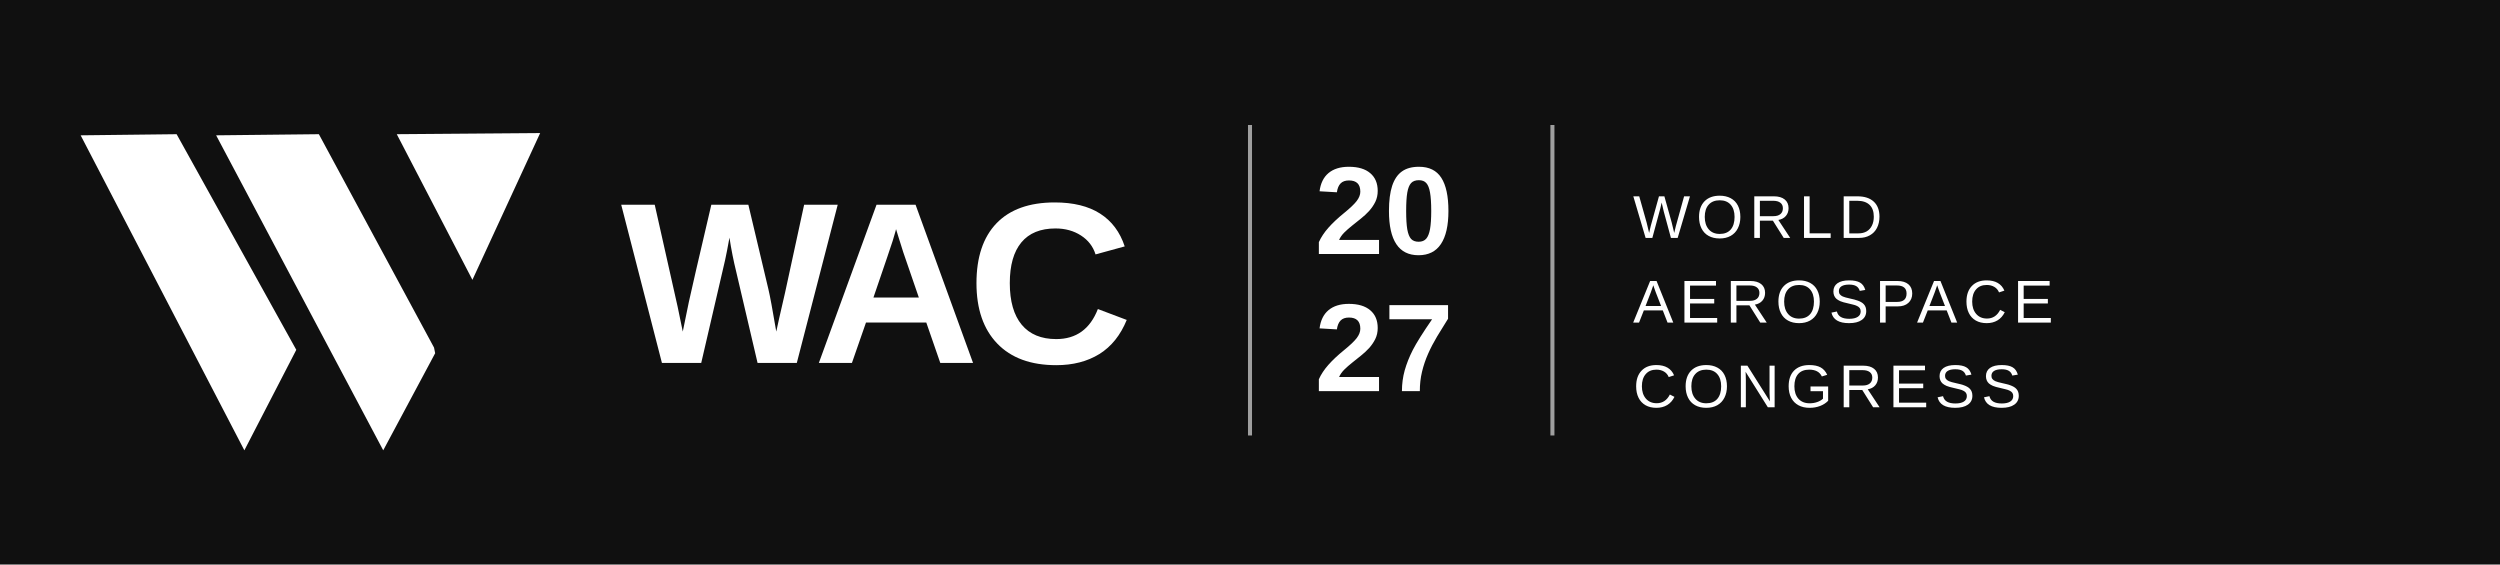
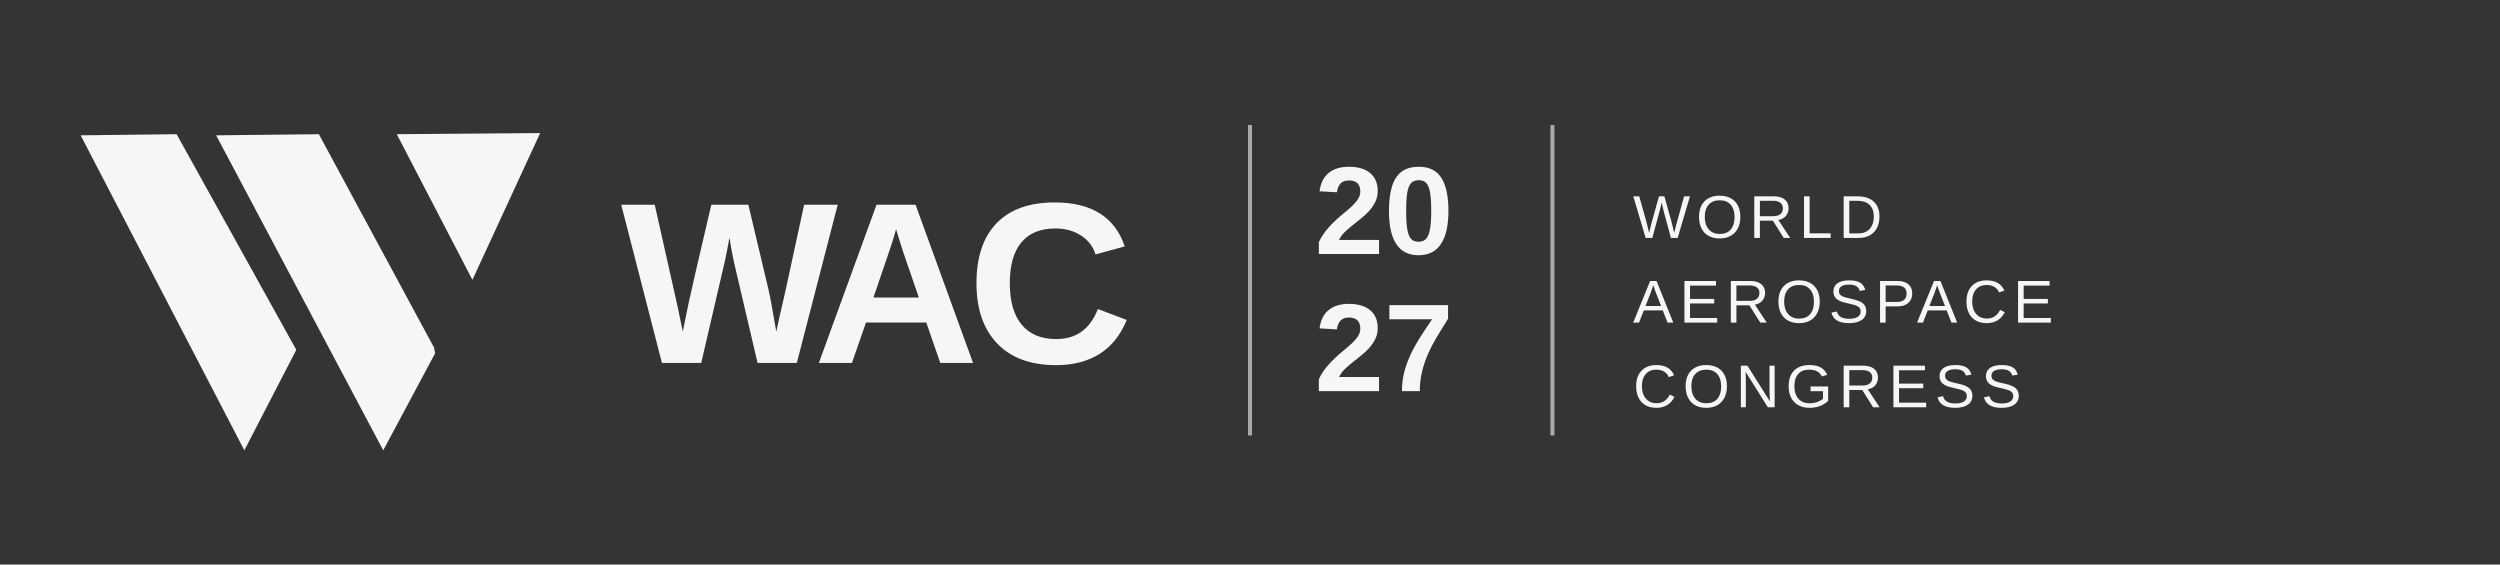
<svg xmlns="http://www.w3.org/2000/svg" viewBox="0 0 620 140" role="img" aria-labelledby="t">
-   <rect width="620" height="140" fill="#101010" />
+   <rect width="620" height="140" fill="#343434" />
  <g transform="translate(20 33) scale(.28)">
-     <path fill="#ffffff" d="M0 2 L145 281 L191 192 L85 1 Z" />
-     <path fill="#ffffff" d="M120 2 L268 281 L314 195 L313 190 L211 1 Z" />
-     <path fill="#ffffff" d="M280 1 L347 130 L407 0 Z" />
+     <path fill="#F6F6F6" d="M0 2 L145 281 L191 192 L85 1 Z" />
+     <path fill="#F6F6F6" d="M120 2 L268 281 L314 195 L313 190 L211 1 Z" />
+     <path fill="#F6F6F6" d="M280 1 L347 130 L407 0 Z" />
  </g>
-   <text x="154" y="90" fill="#ffffff" font-family="Arial,Helvetica,sans-serif" font-size="57" font-weight="750" letter-spacing="-3">WAC</text>
-   <path d="M310 31V108" stroke="#ffffff" stroke-width="1" opacity=".6" />
-   <text x="326" y="63" fill="#ffffff" font-family="Arial,Helvetica,sans-serif" font-size="31" font-weight="700">20</text>
-   <text x="326" y="97" fill="#ffffff" font-family="Arial,Helvetica,sans-serif" font-size="31" font-weight="700">27</text>
-   <path d="M385 31V108" stroke="#ffffff" stroke-width="1" opacity=".6" />
-   <text x="405" y="59" fill="#ffffff" font-family="Arial,Helvetica,sans-serif" font-size="15" letter-spacing="1.5">WORLD</text>
-   <text x="405" y="80" fill="#ffffff" font-family="Arial,Helvetica,sans-serif" font-size="15" letter-spacing="1.5">AEROSPACE</text>
-   <text x="405" y="101" fill="#ffffff" font-family="Arial,Helvetica,sans-serif" font-size="15" letter-spacing="1.5">CONGRESS</text>
+   <text x="154" y="90" fill="#F6F6F6" font-family="Arial,Helvetica,sans-serif" font-size="57" font-weight="750" letter-spacing="-3">WAC</text>
+   <path d="M310 31V108" stroke="#F6F6F6" stroke-width="1" opacity=".6" />
+   <text x="326" y="63" fill="#F6F6F6" font-family="Arial,Helvetica,sans-serif" font-size="31" font-weight="700">20</text>
+   <text x="326" y="97" fill="#F6F6F6" font-family="Arial,Helvetica,sans-serif" font-size="31" font-weight="700">27</text>
+   <path d="M385 31V108" stroke="#F6F6F6" stroke-width="1" opacity=".6" />
+   <text x="405" y="59" fill="#F6F6F6" font-family="Arial,Helvetica,sans-serif" font-size="15" letter-spacing="1.5">WORLD</text>
+   <text x="405" y="80" fill="#F6F6F6" font-family="Arial,Helvetica,sans-serif" font-size="15" letter-spacing="1.5">AEROSPACE</text>
+   <text x="405" y="101" fill="#F6F6F6" font-family="Arial,Helvetica,sans-serif" font-size="15" letter-spacing="1.5">CONGRESS</text>
</svg>
